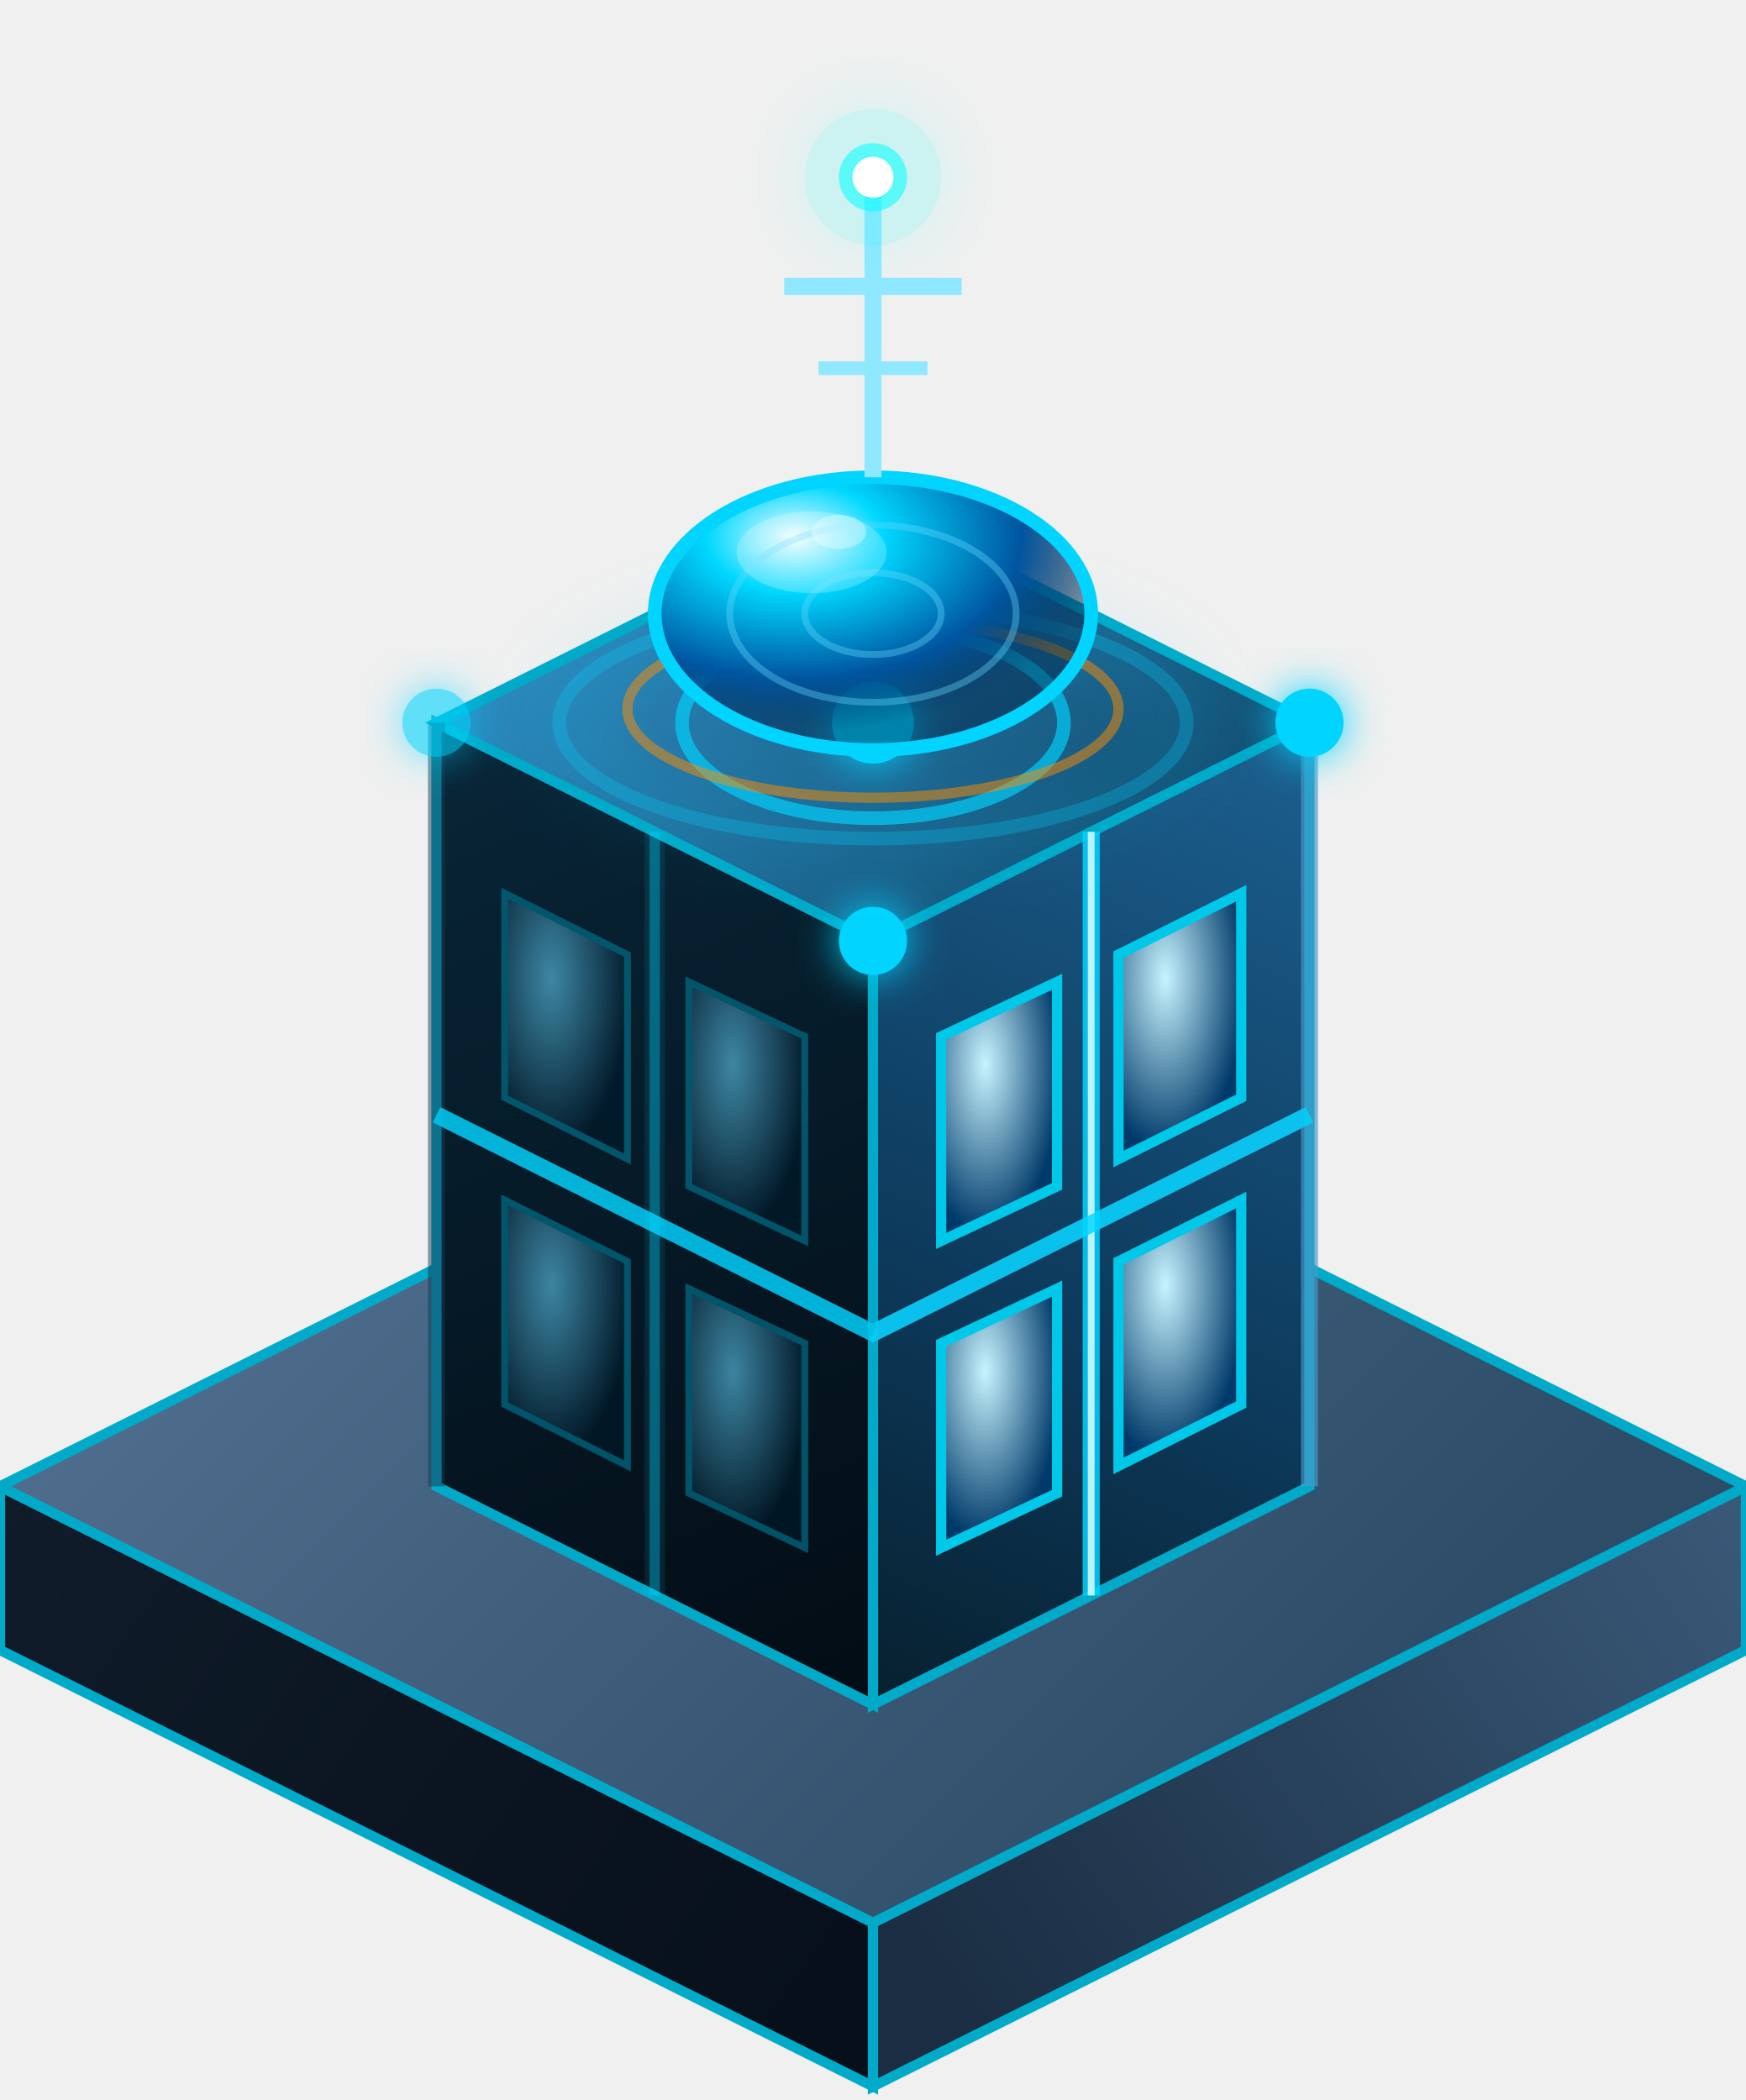
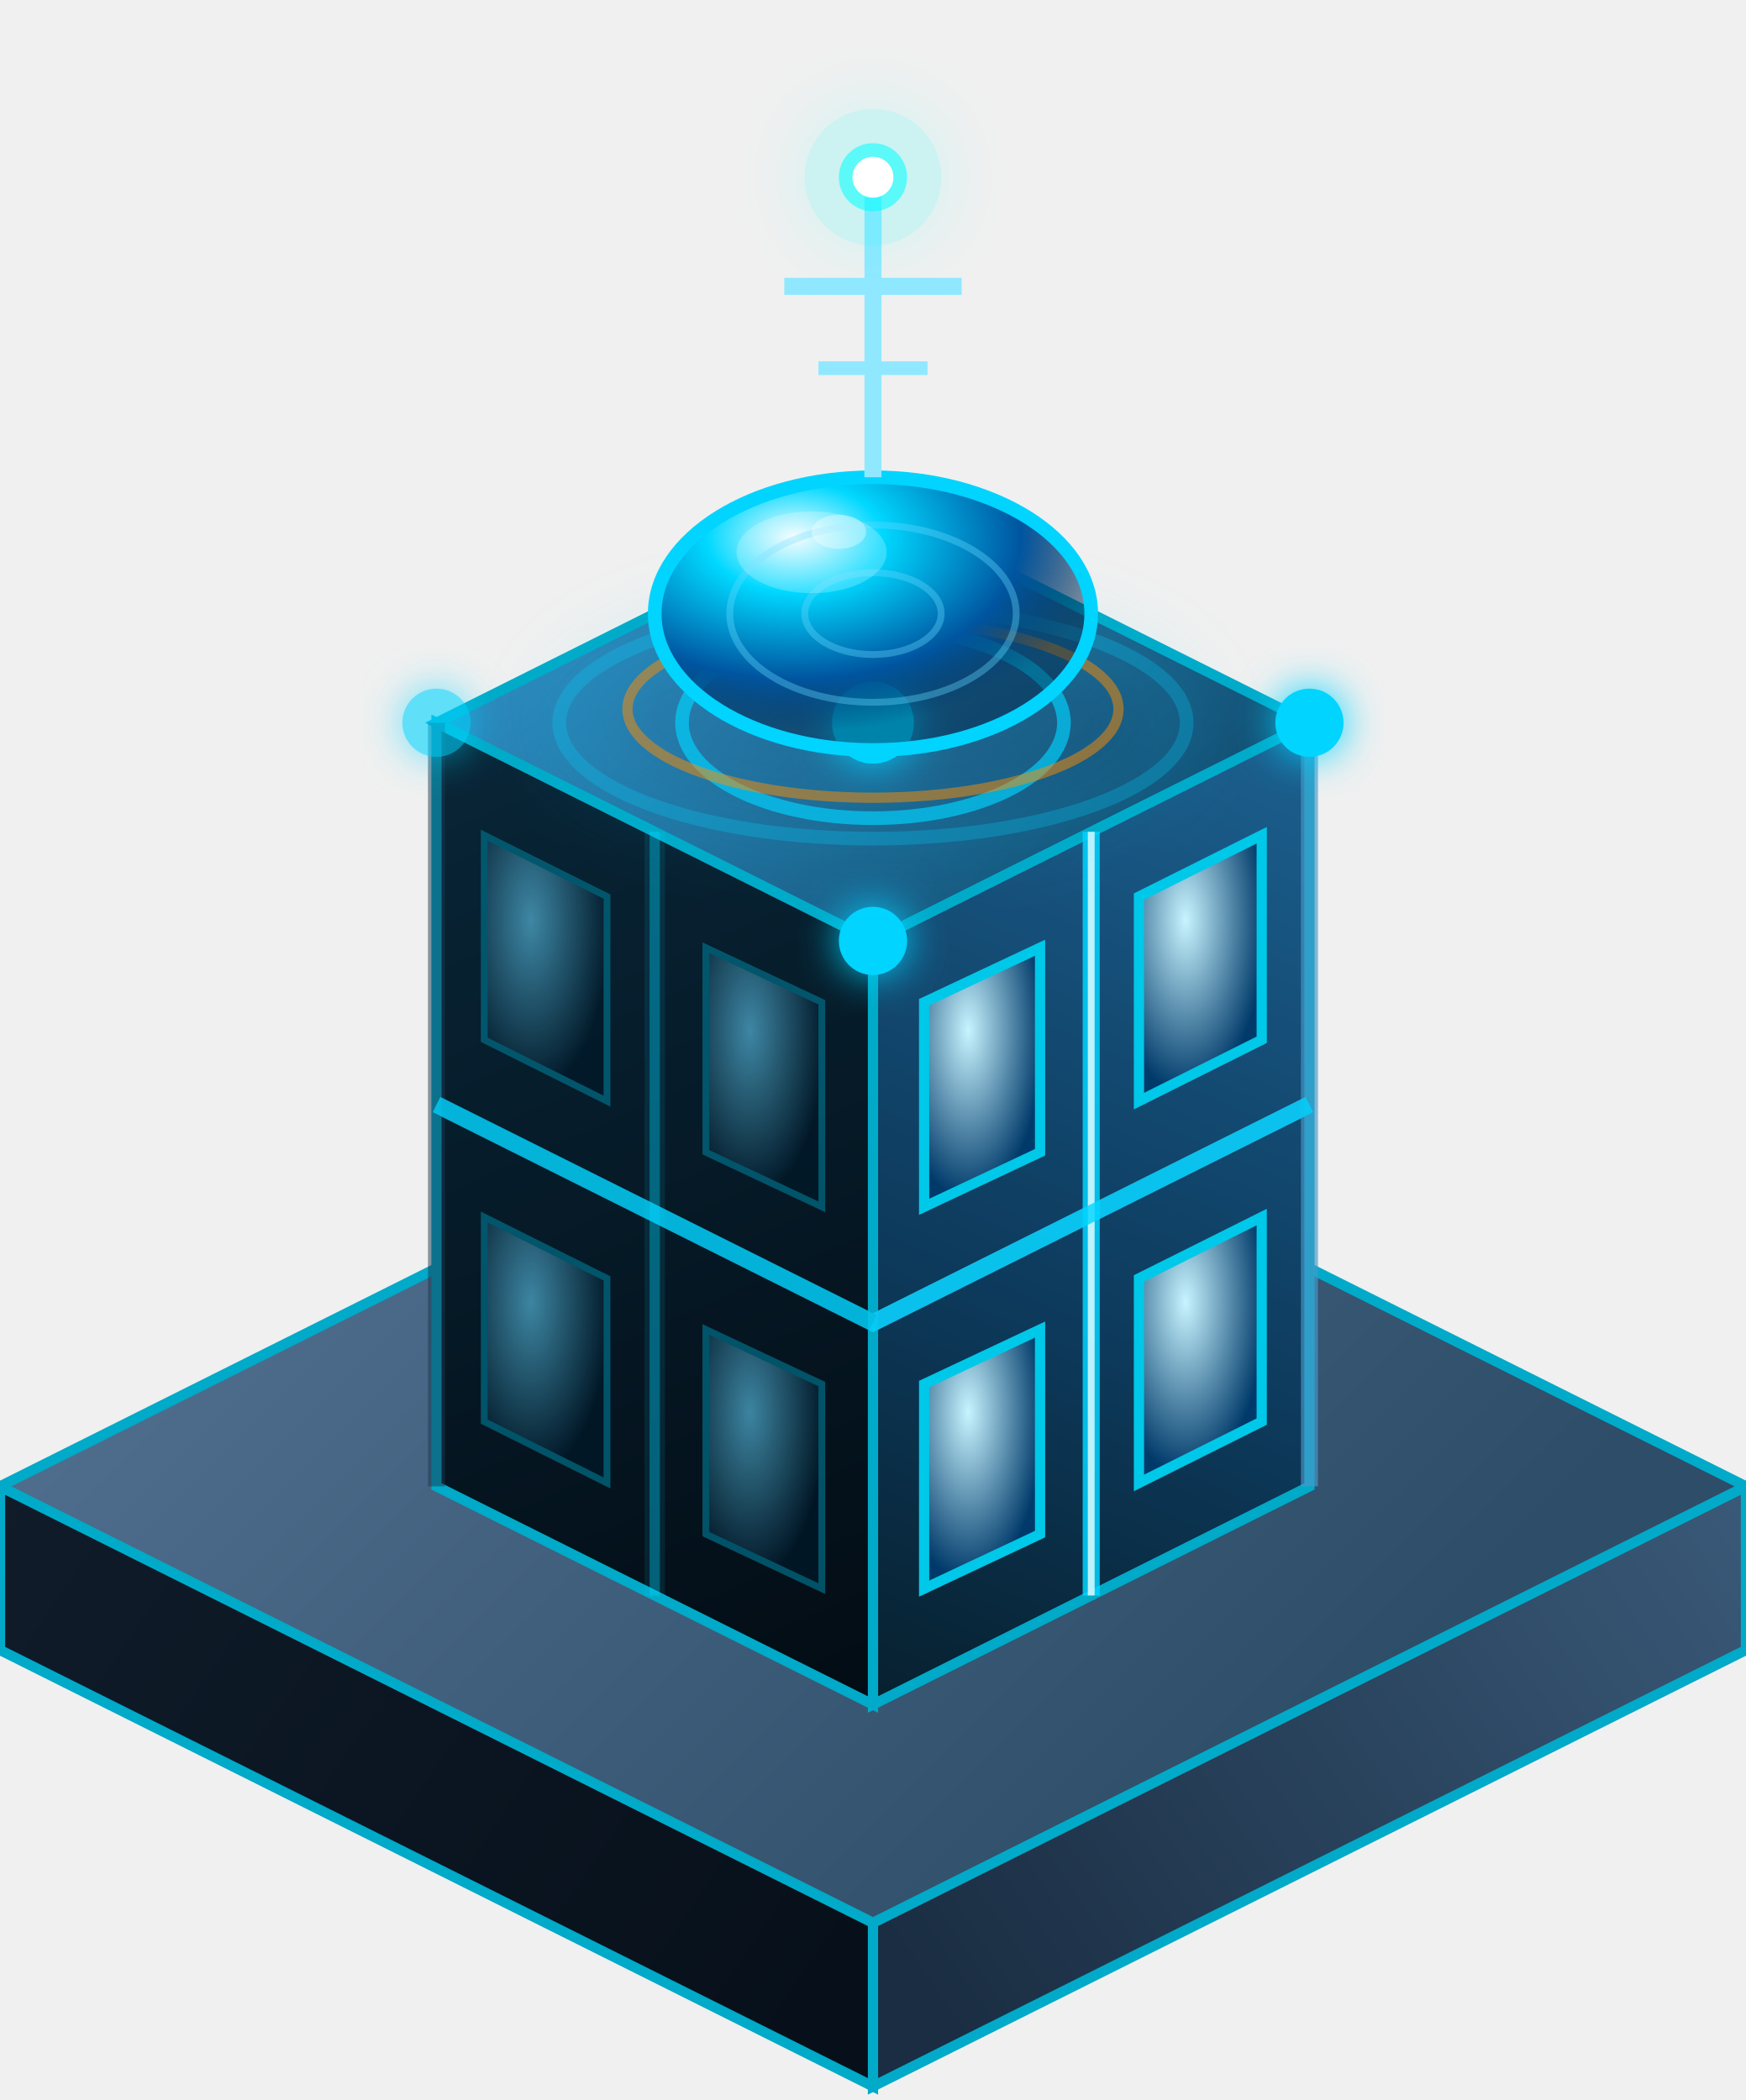
<svg xmlns="http://www.w3.org/2000/svg" viewBox="-128 -178 256 308" width="256" height="308">
  <defs>
    <linearGradient id="fR" gradientUnits="userSpaceOnUse" x1="128" y1="16" x2="0" y2="104">
      <stop offset="0%" stop-color="#3d5e7e" />
      <stop offset="100%" stop-color="#1a2d42" />
    </linearGradient>
    <linearGradient id="fL" gradientUnits="userSpaceOnUse" x1="-128" y1="16" x2="0" y2="104">
      <stop offset="0%" stop-color="#111d2c" />
      <stop offset="100%" stop-color="#07101a" />
    </linearGradient>
    <linearGradient id="fT" gradientUnits="userSpaceOnUse" x1="-64" y1="-48" x2="64" y2="80">
      <stop offset="0%" stop-color="#527090" />
      <stop offset="100%" stop-color="#2d4d68" />
    </linearGradient>
    <linearGradient id="tR" gradientUnits="userSpaceOnUse" x1="64" y1="-96" x2="0" y2="48">
      <stop offset="0%" stop-color="#1c6090" />
      <stop offset="60%" stop-color="#0d3a5c" />
      <stop offset="100%" stop-color="#07202e" />
    </linearGradient>
    <linearGradient id="tL" gradientUnits="userSpaceOnUse" x1="-64" y1="-96" x2="0" y2="48">
      <stop offset="0%" stop-color="#082638" />
      <stop offset="100%" stop-color="#030c14" />
    </linearGradient>
    <linearGradient id="tT" gradientUnits="userSpaceOnUse" x1="-32" y1="-128" x2="32" y2="-64">
      <stop offset="0%" stop-color="#2c8abe" />
      <stop offset="100%" stop-color="#124e72" />
    </linearGradient>
    <radialGradient id="dome" cx="32%" cy="22%" r="72%">
      <stop offset="0%" stop-color="#f2fdff" />
      <stop offset="28%" stop-color="#00d8ff" />
      <stop offset="72%" stop-color="#0055a0" />
      <stop offset="100%" stop-color="#002244" stop-opacity="0.45" />
    </radialGradient>
    <radialGradient id="winR" cx="38%" cy="32%" r="65%">
      <stop offset="0%" stop-color="#c8f4ff" />
      <stop offset="100%" stop-color="#003a6a" />
    </radialGradient>
    <radialGradient id="winL" cx="38%" cy="32%" r="65%">
      <stop offset="0%" stop-color="#50aacc" />
      <stop offset="100%" stop-color="#001828" />
    </radialGradient>
    <filter id="glow" x="-60%" y="-60%" width="220%" height="220%">
      <feGaussianBlur stdDeviation="3" result="blur" />
      <feMerge>
        <feMergeNode in="blur" />
        <feMergeNode in="SourceGraphic" />
      </feMerge>
    </filter>
    <filter id="softglow" x="-80%" y="-80%" width="260%" height="260%">
      <feGaussianBlur stdDeviation="5" result="blur" />
      <feMerge>
        <feMergeNode in="blur" />
        <feMergeNode in="SourceGraphic" />
      </feMerge>
    </filter>
  </defs>
  <polygon points="128,64 0,128 0,104 128,40" fill="url(#fR)" stroke="#00aac8" stroke-width="1.5" />
  <polygon points="-128,64 0,128 0,104 -128,40" fill="url(#fL)" stroke="#00aac8" stroke-width="1.5" />
  <polygon points="0,-24 128,40 0,104 -128,40" fill="url(#fT)" stroke="#00aac8" stroke-width="1.5" />
  <g transform="translate(0, 24)">
    <polygon points="64,16 0,48 0,-64 64,-96" fill="url(#tR)" stroke="#00aac8" stroke-width="1.5" />
    <polygon points="-64,16 0,48 0,-64 -64,-96" fill="url(#tL)" stroke="#00aac8" stroke-width="1.5" />
    <polygon points="0,-128 64,-96 0,-64 -64,-96" fill="url(#tT)" stroke="#00aac8" stroke-width="1.5" />
    <line x1="64" y1="-96" x2="64" y2="16" stroke="#4898c8" stroke-width="2.5" opacity="0.65" />
    <line x1="-64" y1="-96" x2="-64" y2="16" stroke="#183850" stroke-width="2.5" opacity="0.5" />
-     <line x1="64" y1="-38.5" x2="0" y2="-6.5" stroke="#3a8ab8" stroke-width="2.5" opacity="0.75" />
-     <line x1="-64" y1="-38.5" x2="0" y2="-6.5" stroke="#1a3850" stroke-width="2.5" opacity="0.55" />
+     <line x1="64" y1="-40" x2="0" y2="-8" stroke="#3a8ab8" stroke-width="2.5" opacity="0.75" />
+     <line x1="-64" y1="-40" x2="0" y2="-8" stroke="#1a3850" stroke-width="2.5" opacity="0.55" />
    <circle cx="64" cy="-96" r="5" fill="#00d4ff" filter="url(#glow)" />
    <circle cx="-64" cy="-96" r="5" fill="#00d4ff" filter="url(#glow)" opacity="0.6" />
    <circle cx="0" cy="-64" r="5" fill="#00d4ff" filter="url(#glow)" />
-     <polygon points="10,25 27,17 27,-13 10,-5" fill="url(#winR)" stroke="#00c8e8" stroke-width="1.5" />
-     <polygon points="36,13 54,4 54,-26 36,-17" fill="url(#winR)" stroke="#00c8e8" stroke-width="1.5" />
-     <polygon points="10,-20 27,-28 27,-58 10,-50" fill="url(#winR)" stroke="#00c8e8" stroke-width="1.5" />
-     <polygon points="36,-32 54,-41 54,-71 36,-62" fill="url(#winR)" stroke="#00c8e8" stroke-width="1.5" />
-     <polygon points="-10,25 -27,17 -27,-13 -10,-5" fill="url(#winL)" stroke="#006880" stroke-width="1" opacity="0.75" />
-     <polygon points="-36,13 -54,4 -54,-26 -36,-17" fill="url(#winL)" stroke="#006880" stroke-width="1" opacity="0.75" />
-     <polygon points="-10,-20 -27,-28 -27,-58 -10,-50" fill="url(#winL)" stroke="#006880" stroke-width="1" opacity="0.75" />
-     <polygon points="-36,-32 -54,-41 -54,-71 -36,-62" fill="url(#winL)" stroke="#006880" stroke-width="1" opacity="0.75" />
+     <polygon points="7.5,31 24.5,23 24.5,-7 7.5,1" fill="url(#winR)" stroke="#00c8e8" stroke-width="1.5" />
+     <polygon points="39,15.5 57,6.5 57,-23.5 39,-14.5" fill="url(#winR)" stroke="#00c8e8" stroke-width="1.5" />
+     <polygon points="7.5,-25 24.5,-33 24.5,-63 7.5,-55" fill="url(#winR)" stroke="#00c8e8" stroke-width="1.5" />
+     <polygon points="39,-40.5 57,-49.5 57,-79.5 39,-70.5" fill="url(#winR)" stroke="#00c8e8" stroke-width="1.5" />
+     <polygon points="-7.5,31 -24.5,23 -24.5,-7 -7.5,1" fill="url(#winL)" stroke="#006880" stroke-width="1" opacity="0.75" />
+     <polygon points="-39,15.5 -57,6.5 -57,-23.5 -39,-14.5" fill="url(#winL)" stroke="#006880" stroke-width="1" opacity="0.75" />
+     <polygon points="-7.5,-25 -24.5,-33 -24.5,-63 -7.5,-55" fill="url(#winL)" stroke="#006880" stroke-width="1" opacity="0.75" />
+     <polygon points="-39,-40.5 -57,-49.5 -57,-79.5 -39,-70.5" fill="url(#winL)" stroke="#006880" stroke-width="1" opacity="0.75" />
    <line x1="32" y1="32" x2="32" y2="-80" stroke="#00d4ff" stroke-width="6" opacity="0.18" filter="url(#glow)" />
    <line x1="32" y1="32" x2="32" y2="-80" stroke="#00d4ff" stroke-width="2.5" opacity="0.85" />
    <line x1="32" y1="32" x2="32" y2="-80" stroke="#d0f8ff" stroke-width="1" opacity="0.9" />
    <line x1="-32" y1="32" x2="-32" y2="-80" stroke="#00d4ff" stroke-width="3" opacity="0.10" />
    <line x1="-32" y1="32" x2="-32" y2="-80" stroke="#00d4ff" stroke-width="1.5" opacity="0.35" />
-     <polyline points="64,-38.5 0,-6.5 -64,-38.5" stroke="#00d4ff" stroke-width="2.5" fill="none" opacity="0.8" />
+     <polyline points="64,-40 0,-8 -64,-40" stroke="#00d4ff" stroke-width="2.5" fill="none" opacity="0.8" />
    <ellipse cx="0" cy="-96" rx="28" ry="14" fill="none" stroke="#00d4ff" stroke-width="2" opacity="0.65" />
    <circle cx="0" cy="-96" r="6" fill="#00d4ff" filter="url(#glow)" />
    <ellipse cx="0" cy="-96" rx="46" ry="17" fill="none" stroke="#00d4ff" stroke-width="2" opacity="0.3" filter="url(#softglow)" />
    <ellipse cx="0" cy="-98" rx="36" ry="13" fill="none" stroke="#ff8c00" stroke-width="1.5" opacity="0.5" />
    <ellipse cx="0" cy="-112" rx="32" ry="20" fill="url(#dome)" stroke="#00d4ff" stroke-width="2" />
    <ellipse cx="0" cy="-112" rx="21" ry="13" fill="none" stroke="#60d8ff" stroke-width="1" opacity="0.38" />
    <ellipse cx="0" cy="-112" rx="10" ry="6" fill="none" stroke="#60d8ff" stroke-width="1" opacity="0.38" />
    <ellipse cx="-9" cy="-121" rx="11" ry="6" fill="white" opacity="0.22" />
    <ellipse cx="-5" cy="-124" rx="4" ry="2.5" fill="white" opacity="0.35" />
    <line x1="0" y1="-132" x2="0" y2="-176" stroke="#90e8ff" stroke-width="2.5" />
    <line x1="-13" y1="-160" x2="13" y2="-160" stroke="#90e8ff" stroke-width="2.5" />
    <line x1="-8" y1="-148" x2="8" y2="-148" stroke="#90e8ff" stroke-width="2" />
    <circle cx="0" cy="-176" r="10" fill="#00ffff" opacity="0.15" filter="url(#softglow)" />
    <circle cx="0" cy="-176" r="5" fill="#00ffff" opacity="0.55" />
    <circle cx="0" cy="-176" r="3" fill="#ffffff" />
  </g>
</svg>
